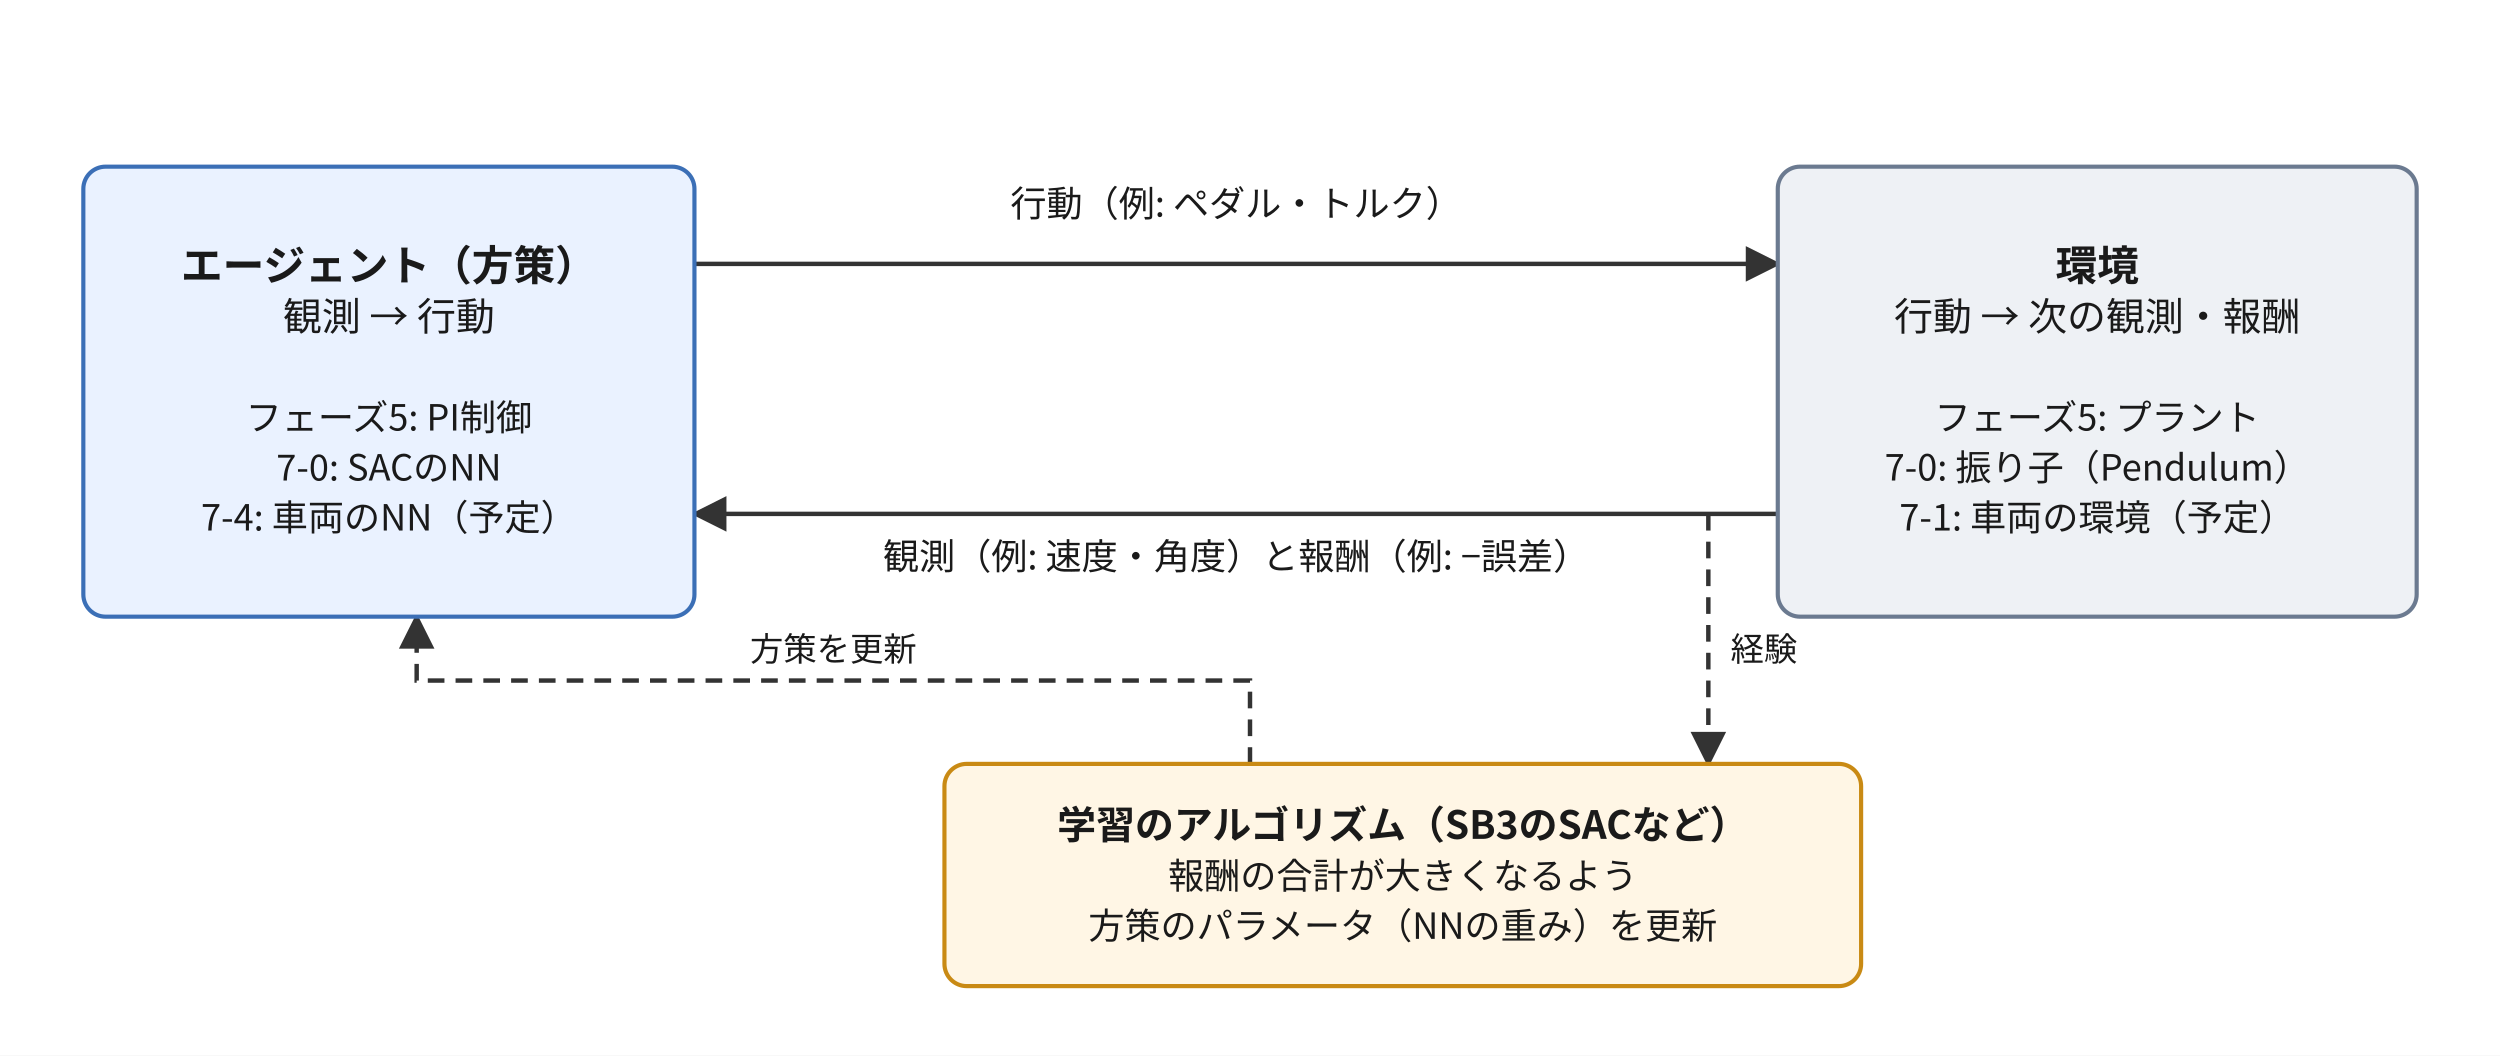
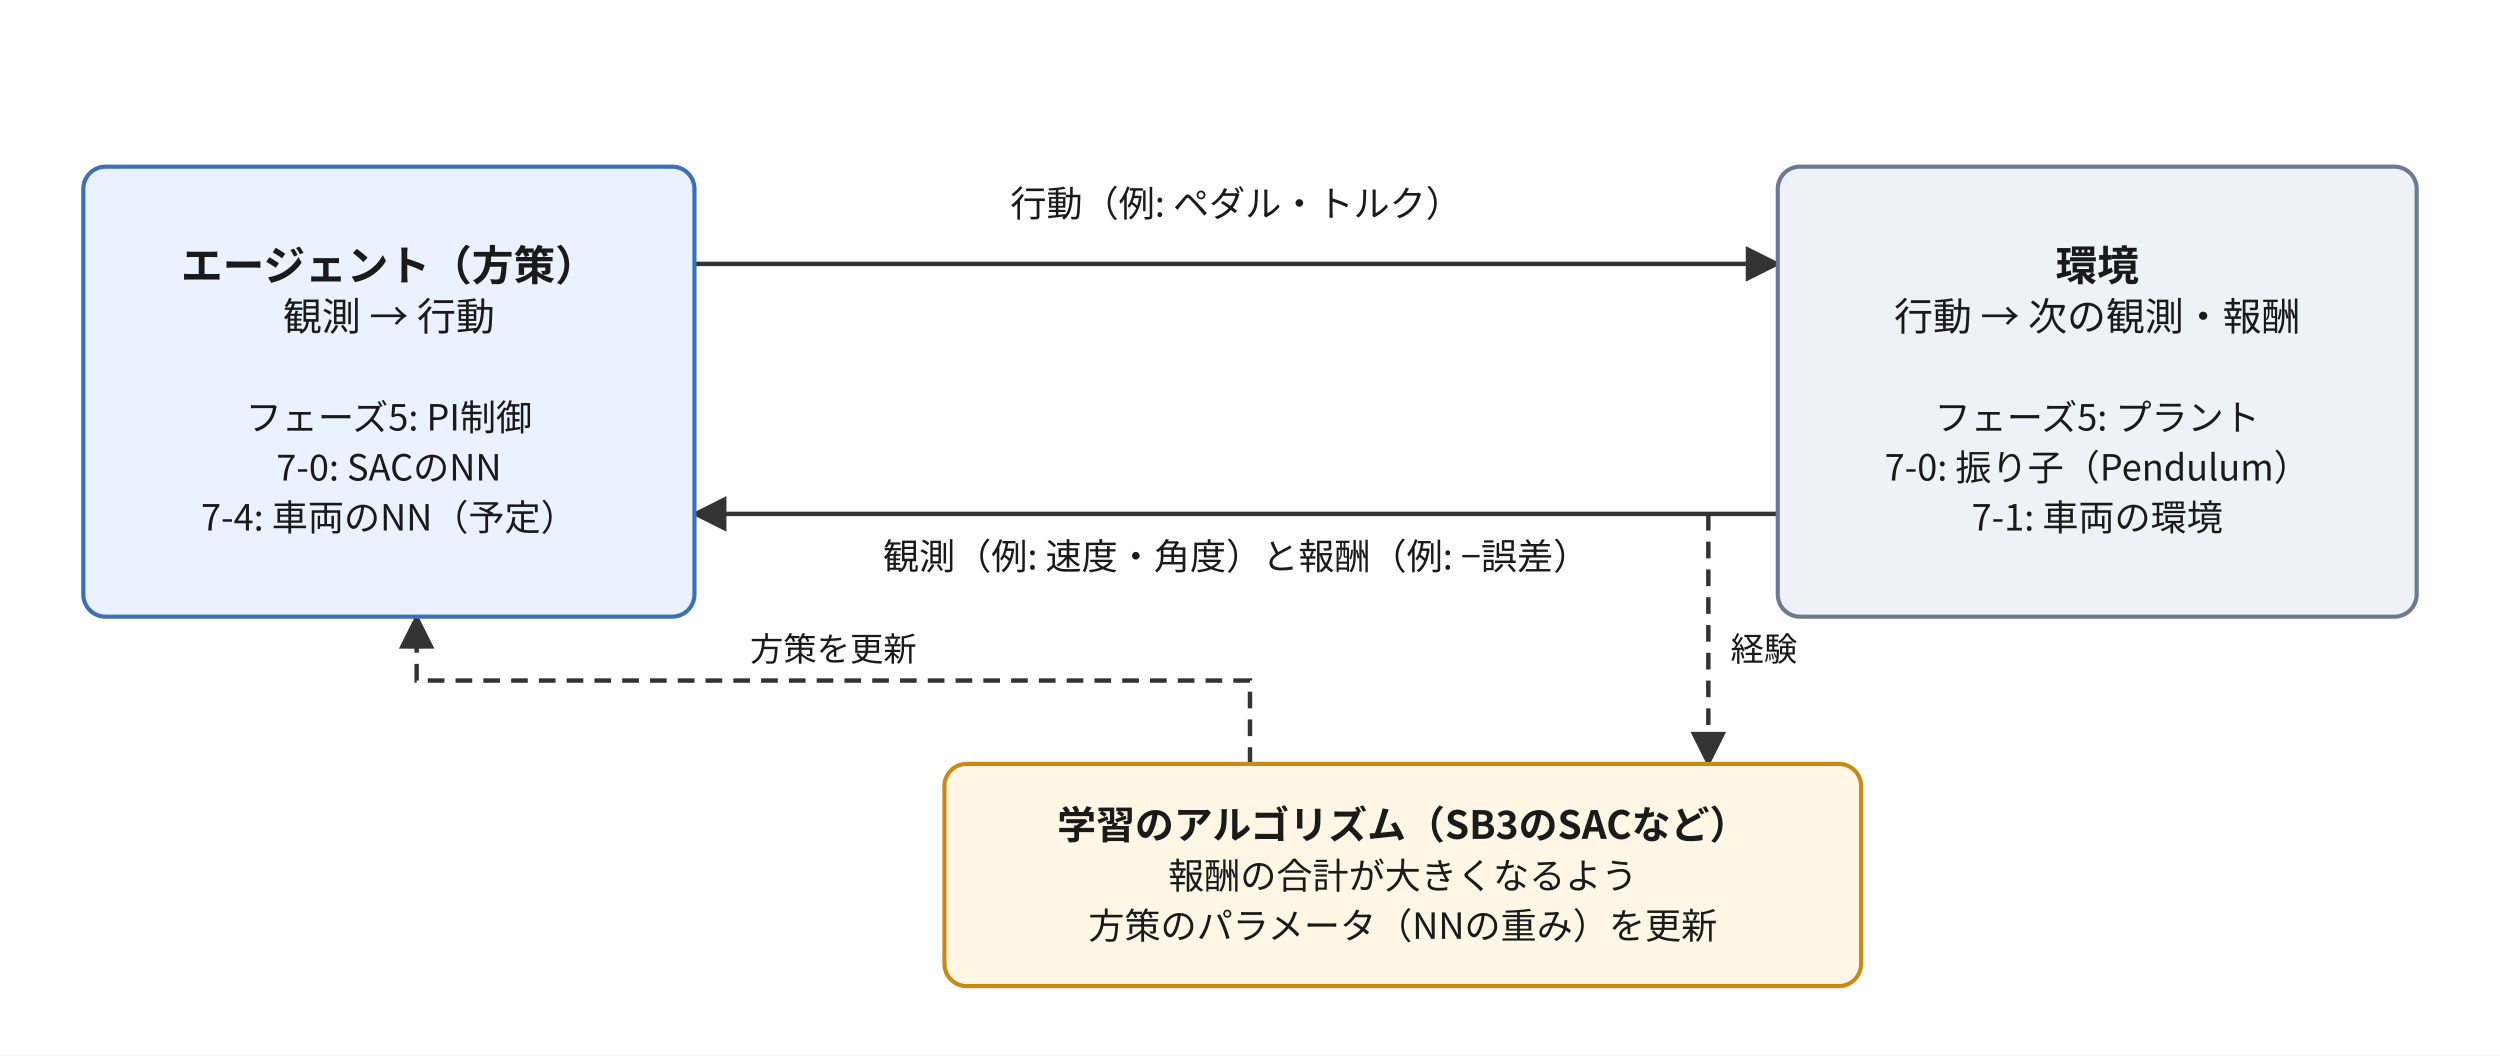
<svg xmlns="http://www.w3.org/2000/svg" viewBox="0 0 900 380" width="900" height="380" font-family="'Noto Sans CJK JP','Noto Sans JP','Hiragino Sans','Yu Gothic',Meiryo,sans-serif" font-size="14" role="img" aria-label="図: エージェント（方策）が観測から行動を決め、環境が次の観測と報酬を返す。学習のアルゴリズムは報酬を手がかりに方策を更新する。フェーズ5ではPI制御が方策、プラントが環境にあたる">
  <defs>
    <marker id="a" viewBox="0 0 10 10" refX="9" refY="5" markerWidth="8" markerHeight="8" orient="auto">
      <path d="M0,0 L10,5 L0,10 z" fill="#333333" />
    </marker>
  </defs>
  <rect x="0" y="0" width="900" height="380" fill="#ffffff" />
  <g fill="#1a1a1a">
    <path d="M250,95 L640,95" fill="none" stroke="#333333" stroke-width="1.6" marker-end="url(#a)" />
    <path d="M640,185 L250,185" fill="none" stroke="#333333" stroke-width="1.6" marker-end="url(#a)" />
    <path d="M450,275 L450,245 L150,245 L150,222" fill="none" stroke="#333333" stroke-width="1.6" marker-end="url(#a)" stroke-dasharray="6 4" />
    <path d="M615,185 L615,275" fill="none" stroke="#333333" stroke-width="1.6" marker-end="url(#a)" stroke-dasharray="6 4" />
    <rect x="30" y="60" width="220" height="162" rx="8" fill="#eaf2ff" stroke="#3b6fb6" stroke-width="1.5" />
    <text x="140.0" y="101.0" text-anchor="middle" font-size="15" font-weight="bold">エージェント（方策）</text>
    <text x="140.0" y="119.0" text-anchor="middle">観測 → 行動</text>
    <text x="140.0" y="137.0" text-anchor="middle" />
    <text x="140.0" y="155.0" text-anchor="middle" font-size="13">フェーズ5: PI制御</text>
    <text x="140.0" y="173.0" text-anchor="middle" font-size="13">7-0: SACのNN</text>
    <text x="140.0" y="191.0" text-anchor="middle" font-size="13">7-4: 車両のNN（予定）</text>
    <rect x="640" y="60" width="230" height="162" rx="8" fill="#eef1f5" stroke="#6b7a90" stroke-width="1.5" />
    <text x="755.0" y="101.0" text-anchor="middle" font-size="15" font-weight="bold">環境</text>
    <text x="755.0" y="119.0" text-anchor="middle">行動 → 次の観測・報酬</text>
    <text x="755.0" y="137.0" text-anchor="middle" />
    <text x="755.0" y="155.0" text-anchor="middle" font-size="13">フェーズ5: プラント</text>
    <text x="755.0" y="173.0" text-anchor="middle" font-size="13">7-0: 振り子（Pendulum）</text>
-     <text x="755.0" y="191.0" text-anchor="middle" font-size="13">7-1: 車両の環境（予定）</text>
+     <text x="755.0" y="191.0" text-anchor="middle" font-size="13">7-1: 車両の環境</text>
    <rect x="340" y="275" width="330" height="80" rx="8" fill="#fff6e5" stroke="#c98a14" stroke-width="1.5" />
    <text x="505.0" y="302.0" text-anchor="middle" font-weight="bold">学習のアルゴリズム（SB3のSACなど）</text>
    <text x="505.0" y="320.0" text-anchor="middle" font-size="13">報酬の合計が大きくなるよう</text>
    <text x="505.0" y="338.0" text-anchor="middle" font-size="13">方策のパラメータ（NNの重み）を更新</text>
    <text x="445" y="78" text-anchor="middle" font-size="13">行動（例: ペダル・トルク）</text>
    <text x="445" y="205" text-anchor="middle" font-size="13">観測（例: 速度・角度）と報酬（例: −誤差）</text>
    <text x="300" y="238" text-anchor="middle" font-size="12">方策を更新</text>
    <text x="623" y="238" text-anchor="start" font-size="12">経験</text>
  </g>
</svg>
